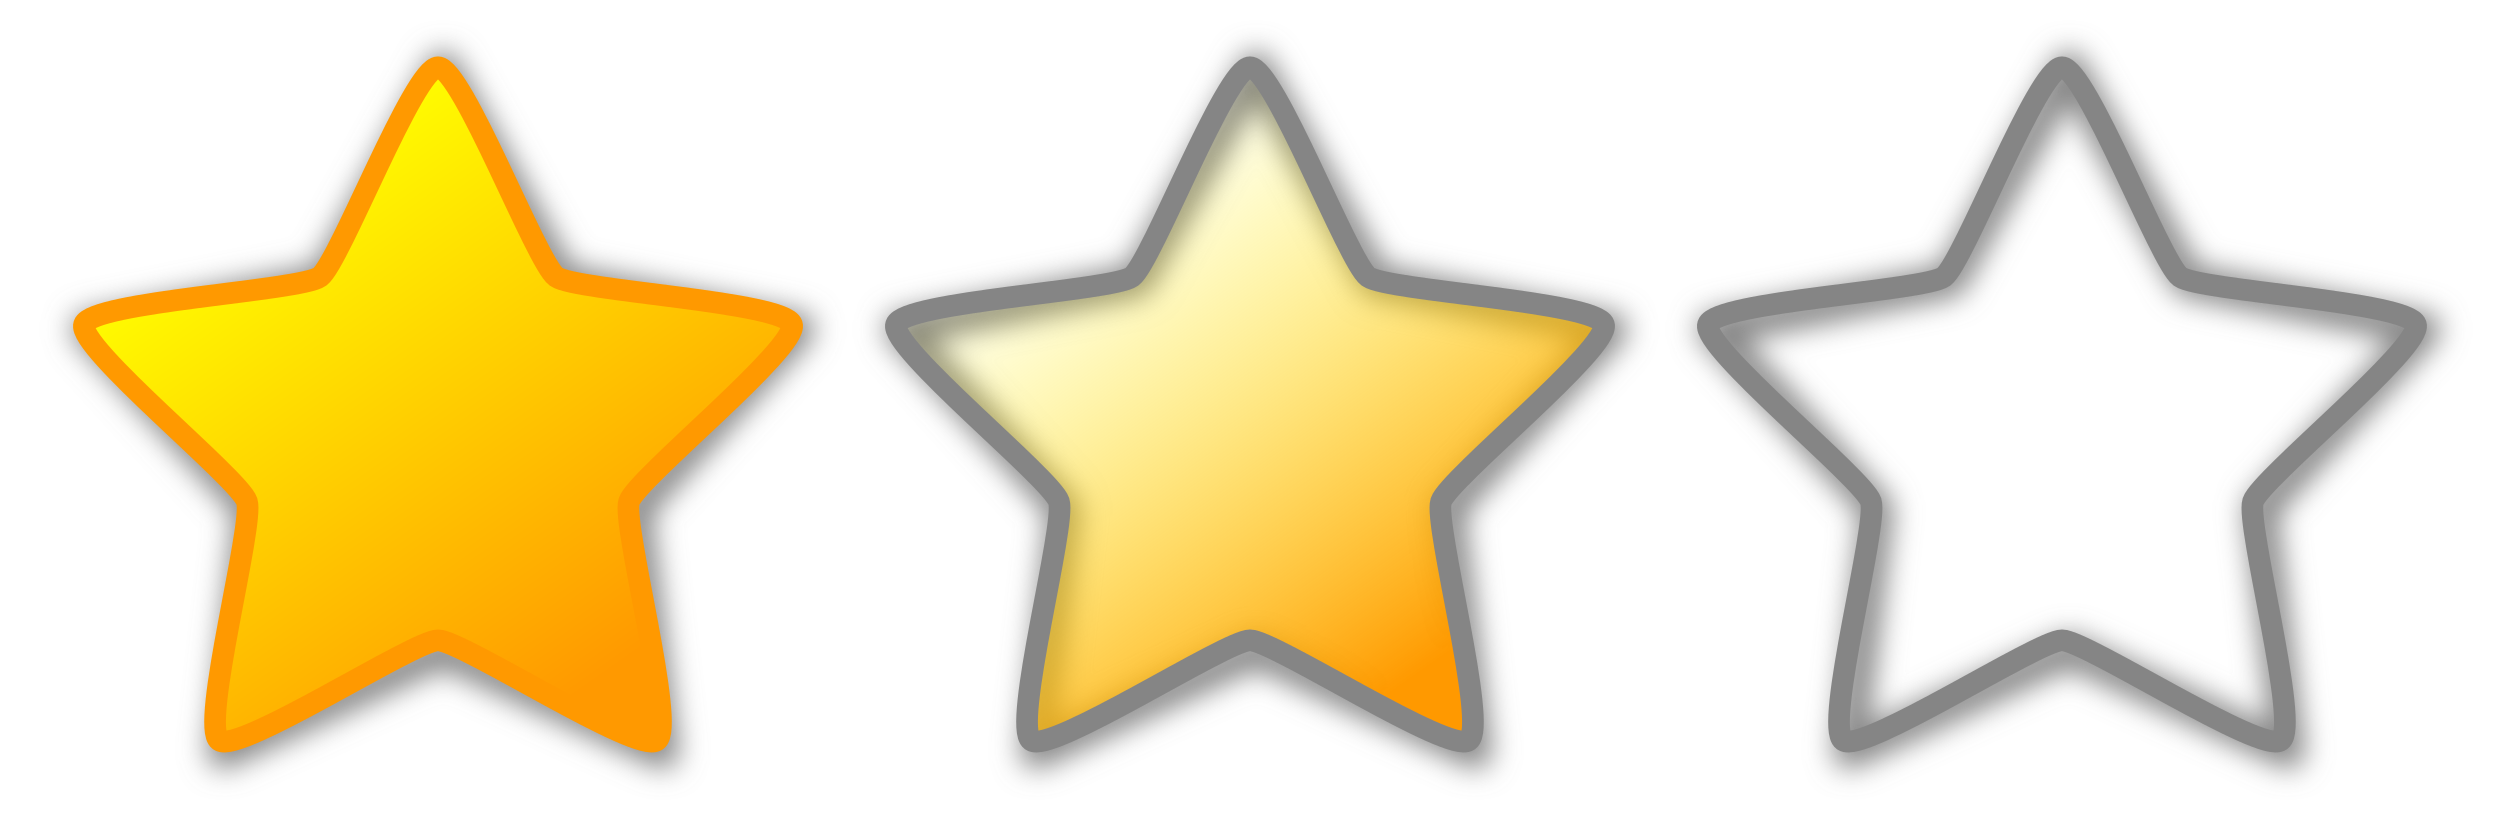
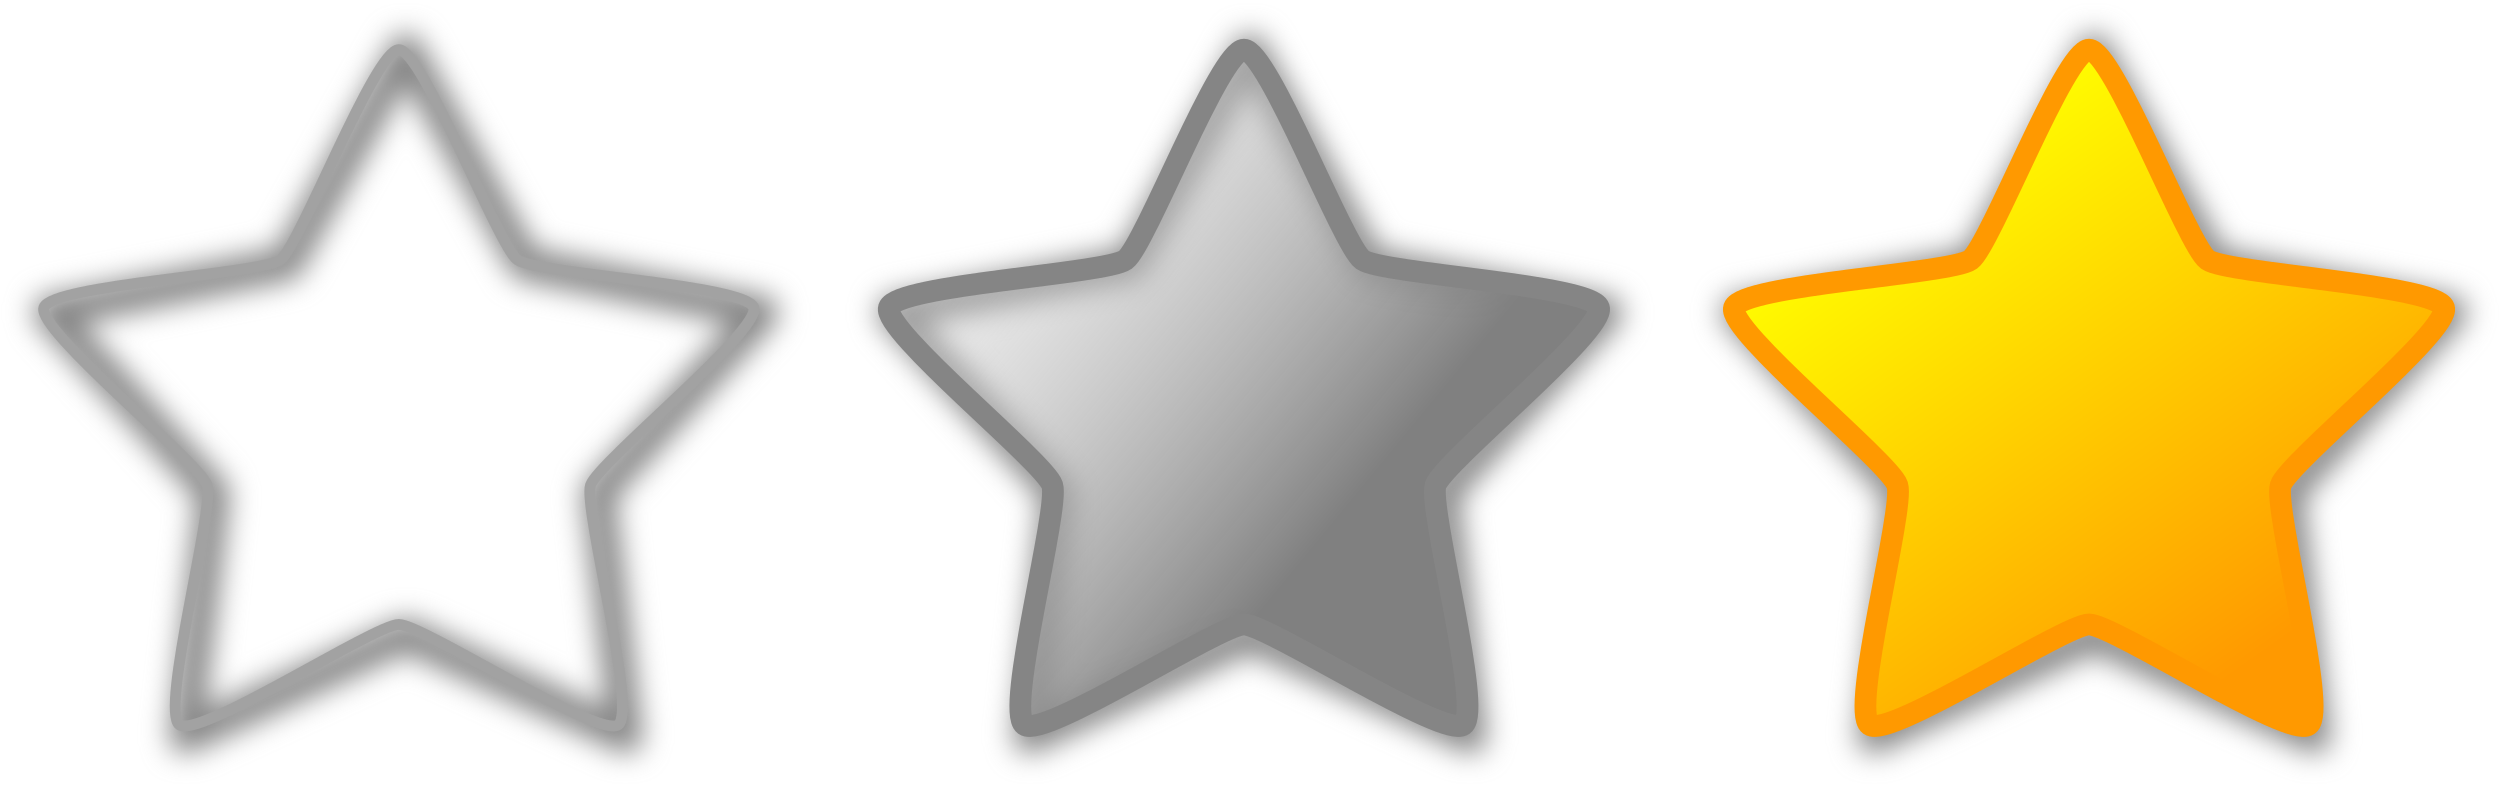
- <svg xmlns="http://www.w3.org/2000/svg" xmlns:xlink="http://www.w3.org/1999/xlink" width="1152.392" height="385.02" id="svg2" version="1.1">
+ <svg xmlns="http://www.w3.org/2000/svg" xmlns:xlink="http://www.w3.org/1999/xlink" width="1148.912" height="361.637" id="svg2" version="1.1">
  <defs id="defs4">
    <linearGradient id="linearGradient3917">
      <stop style="stop-color:#858585;stop-opacity:1;" offset="0" id="stop3919" />
      <stop style="stop-color:#000000;stop-opacity:0;" offset="1" id="stop3921" />
    </linearGradient>
    <linearGradient id="linearGradient3885">
      <stop style="stop-color:#808080;stop-opacity:1;" offset="0" id="stop3887" />
      <stop style="stop-color:#cecece;stop-opacity:1;" offset="1" id="stop3889" />
    </linearGradient>
    <linearGradient id="linearGradient3875">
-       <stop id="stop3877" offset="0" style="stop-color:#ff9900;stop-opacity:1;" />
-       <stop id="stop3879" offset="1" style="stop-color:#ffff00;stop-opacity:0;" />
+       <stop id="stop3877" offset="0" style="stop-color:#808080;stop-opacity:1;" />
+       <stop id="stop3879" offset="1" style="stop-color:#ffffff;stop-opacity:0;" />
    </linearGradient>
    <linearGradient id="linearGradient3755">
      <stop style="stop-color:#ff9900;stop-opacity:1;" offset="0" id="stop3757" />
      <stop style="stop-color:#ffff00;stop-opacity:1;" offset="1" id="stop3759" />
    </linearGradient>
    <linearGradient xlink:href="#linearGradient3755" id="linearGradient3761" x1="279.729" y1="456.977" x2="118.128" y2="226.262" gradientUnits="userSpaceOnUse" />
    <filter id="filter3859" color-interpolation-filters="sRGB">
      <feFlood id="feFlood3861" flood-opacity="0.5" flood-color="rgb(0,0,0)" result="flood" />
      <feComposite id="feComposite3863" in2="SourceGraphic" in="flood" operator="in" result="composite1" />
      <feGaussianBlur id="feGaussianBlur3865" stdDeviation="5" result="blur" />
      <feOffset id="feOffset3867" dx="7" dy="10" result="offset" />
      <feComposite id="feComposite3869" in2="offset" in="SourceGraphic" operator="over" result="composite2" />
    </filter>
    <linearGradient xlink:href="#linearGradient3875" id="linearGradient3873" gradientUnits="userSpaceOnUse" x1="279.729" y1="456.977" x2="118.128" y2="226.262" />
-     <filter id="filter3913">
+     <filter id="filter3913" color-interpolation-filters="sRGB">
      <feGaussianBlur stdDeviation="6.365" id="feGaussianBlur3915" />
    </filter>
+     <linearGradient xlink:href="#linearGradient3755" id="linearGradient3165" gradientUnits="userSpaceOnUse" x1="279.729" y1="456.977" x2="118.128" y2="226.262" />
+     <linearGradient xlink:href="#linearGradient3875" id="linearGradient3167" gradientUnits="userSpaceOnUse" x1="279.729" y1="456.977" x2="118.128" y2="226.262" />
+     <linearGradient xlink:href="#linearGradient3875" id="linearGradient3939" gradientUnits="userSpaceOnUse" x1="261.157" y1="375.548" x2="2.414" y2="162.691" />
  </defs>
-   <g id="layer1" transform="translate(214.0488,426.2836)">
-     <path style="fill:none;stroke:#858585;stroke-width:14.846;stroke-linejoin:round;stroke-miterlimit:4;stroke-opacity:1;stroke-dasharray:none;stroke-dashoffset:0;filter:url(#filter3913)" id="path3929" d="m 205.714,175.124 54.442,96.59 108.686,21.93 -75.039,81.626 12.73,110.144 -100.819,-46.143 -100.819,46.143 12.73,-110.144 -75.039,-81.626 108.686,-21.93 z" transform="matrix(1.004004,0,0,1.016765,533.1569,-573.0854)" />
-     <path style="fill:none;stroke:#858585;stroke-width:14.846;stroke-linejoin:round;stroke-miterlimit:4;stroke-opacity:1;stroke-dasharray:none;stroke-dashoffset:0;filter:url(#filter3913)" id="path3903" d="m 205.714,175.124 54.442,96.59 108.686,21.93 -75.039,81.626 12.73,110.144 -100.819,-46.143 -100.819,46.143 12.73,-110.144 -75.039,-81.626 108.686,-21.93 z" transform="matrix(1.004004,0,0,1.016765,158.3903,-573.0854)" />
-     <path transform="translate(156.4285,-570.395)" d="m 205.714,175.124 c 11.088,0 45.472,90.073 54.442,96.59 8.97,6.517 105.26,11.385 108.686,21.93 3.426,10.545 -71.613,71.081 -75.039,81.626 -3.426,10.545 21.7,103.626 12.73,110.144 -8.97,6.517 -89.731,-46.143 -100.819,-46.143 -11.088,0 -91.849,52.66 -100.819,46.143 -8.97,-6.517 16.156,-99.599 12.73,-110.144 -3.426,-10.545 -78.466,-71.081 -75.039,-81.626 3.426,-10.545 99.716,-15.412 108.686,-21.93 8.97,-6.517 43.355,-96.59 54.442,-96.59 z" id="path3871" style="fill:url(#linearGradient3873);fill-opacity:1;stroke:#858585;stroke-width:10;stroke-linejoin:round;stroke-miterlimit:4;stroke-opacity:1;stroke-dasharray:none;stroke-dashoffset:0" />
-     <path style="fill:none;stroke:#858585;stroke-width:10;stroke-linejoin:round;stroke-miterlimit:4;stroke-opacity:1;stroke-dasharray:none;stroke-dashoffset:0" id="path3881" d="m 205.714,175.124 c 11.088,0 45.472,90.073 54.442,96.59 8.97,6.517 105.26,11.385 108.686,21.93 3.426,10.545 -71.613,71.081 -75.039,81.626 -3.426,10.545 21.7,103.626 12.73,110.144 -8.97,6.517 -89.731,-46.143 -100.819,-46.143 -11.088,0 -91.849,52.66 -100.819,46.143 -8.97,-6.517 16.156,-99.599 12.73,-110.144 -3.426,-10.545 -78.466,-71.081 -75.039,-81.626 3.426,-10.545 99.716,-15.412 108.686,-21.93 8.97,-6.517 43.355,-96.59 54.442,-96.59 z" transform="translate(530.7143,-570.395)" />
-     <path transform="matrix(1.004004,0,0,1.016765,-216.3763,-573.0854)" d="m 205.714,175.124 54.442,96.59 108.686,21.93 -75.039,81.626 12.73,110.144 -100.819,-46.143 -100.819,46.143 12.73,-110.144 -75.039,-81.626 108.686,-21.93 z" id="path3927" style="fill:none;stroke:#858585;stroke-width:14.846;stroke-linejoin:round;stroke-miterlimit:4;stroke-opacity:1;stroke-dasharray:none;stroke-dashoffset:0;filter:url(#filter3913)" />
-     <path style="fill:url(#linearGradient3761);fill-opacity:1;stroke:#ff9900;stroke-width:10;stroke-linejoin:round;stroke-miterlimit:4;stroke-opacity:1;stroke-dasharray:none;stroke-dashoffset:0" id="path2985" d="m 205.714,175.124 c 11.088,0 45.472,90.073 54.442,96.59 8.97,6.517 105.26,11.385 108.686,21.93 3.426,10.545 -71.613,71.081 -75.039,81.626 -3.426,10.545 21.7,103.626 12.73,110.144 -8.97,6.517 -89.731,-46.143 -100.819,-46.143 -11.088,0 -91.849,52.66 -100.819,46.143 -8.97,-6.517 16.156,-99.599 12.73,-110.144 -3.426,-10.545 -78.466,-71.081 -75.039,-81.626 3.426,-10.545 99.716,-15.412 108.686,-21.93 8.97,-6.517 43.355,-96.59 54.442,-96.59 z" transform="translate(-217.8571,-570.395)" />
+   <g id="layer1" transform="translate(210.5333,418.0953)">
+     <path style="fill:none;stroke:#858585;stroke-width:14.846;stroke-linejoin:round;stroke-miterlimit:4;stroke-opacity:1;stroke-dasharray:none;stroke-dashoffset:0;filter:url(#filter3913)" id="path3903" d="m 205.714,175.124 54.442,96.59 108.686,21.93 -75.039,81.626 12.73,110.144 -100.819,-46.143 -100.819,46.143 12.73,-110.144 -75.039,-81.626 108.686,-21.93 z" transform="matrix(1.004004,0,0,1.016765,157.3802,-573.0854)" />
+     <path transform="translate(155.4184,-570.395)" d="m 205.714,175.124 c 11.088,0 45.472,90.073 54.442,96.59 8.97,6.517 105.26,11.385 108.686,21.93 3.426,10.545 -71.613,71.081 -75.039,81.626 -3.426,10.545 21.7,103.626 12.73,110.144 -8.97,6.517 -89.731,-46.143 -100.819,-46.143 -11.088,0 -91.849,52.66 -100.819,46.143 -8.97,-6.517 16.156,-99.599 12.73,-110.144 -3.426,-10.545 -78.466,-71.081 -75.039,-81.626 3.426,-10.545 99.716,-15.412 108.686,-21.93 8.97,-6.517 43.355,-96.59 54.442,-96.59 z" id="path3871" style="fill:url(#linearGradient3939);fill-opacity:1;stroke:#858585;stroke-width:10;stroke-linejoin:round;stroke-miterlimit:4;stroke-opacity:1;stroke-dasharray:none;stroke-dashoffset:0" />
+     <g id="g3153" transform="translate(-763.6753,0)">
+       <path transform="matrix(1.004004,0,0,1.016765,533.1569,-573.0854)" d="m 205.714,175.124 54.442,96.59 108.686,21.93 -75.039,81.626 12.73,110.144 -100.819,-46.143 -100.819,46.143 12.73,-110.144 -75.039,-81.626 108.686,-21.93 z" id="path3929" style="fill:none;stroke:#858585;stroke-width:14.846;stroke-linejoin:round;stroke-miterlimit:4;stroke-opacity:1;stroke-dasharray:none;stroke-dashoffset:0;filter:url(#filter3913)" />
+       <path transform="translate(530.7143,-570.395)" d="m 205.714,175.124 c 11.088,0 45.472,90.073 54.442,96.59 8.97,6.517 105.26,11.385 108.686,21.93 3.426,10.545 -71.613,71.081 -75.039,81.626 -3.426,10.545 21.7,103.626 12.73,110.144 -8.97,6.517 -89.731,-46.143 -100.819,-46.143 -11.088,0 -91.849,52.66 -100.819,46.143 -8.97,-6.517 16.156,-99.599 12.73,-110.144 -3.426,-10.545 -78.466,-71.081 -75.039,-81.626 3.426,-10.545 99.716,-15.412 108.686,-21.93 8.97,-6.517 43.355,-96.59 54.442,-96.59 z" id="path3881" style="fill:none;stroke:#a2a2a2;stroke-width:5;stroke-linejoin:round;stroke-miterlimit:4;stroke-opacity:1;stroke-dasharray:none;stroke-dashoffset:0" />
+     </g>
+     <g id="g3161" transform="translate(761.655,0)">
+       <path style="fill:none;stroke:#858585;stroke-width:14.846;stroke-linejoin:round;stroke-miterlimit:4;stroke-opacity:1;stroke-dasharray:none;stroke-dashoffset:0;filter:url(#filter3913)" id="path3927" d="m 205.714,175.124 54.442,96.59 108.686,21.93 -75.039,81.626 12.73,110.144 -100.819,-46.143 -100.819,46.143 12.73,-110.144 -75.039,-81.626 108.686,-21.93 z" transform="matrix(1.004004,0,0,1.016765,-216.3763,-573.0854)" />
+       <path transform="translate(-217.8571,-570.395)" d="m 205.714,175.124 c 11.088,0 45.472,90.073 54.442,96.59 8.97,6.517 105.26,11.385 108.686,21.93 3.426,10.545 -71.613,71.081 -75.039,81.626 -3.426,10.545 21.7,103.626 12.73,110.144 -8.97,6.517 -89.731,-46.143 -100.819,-46.143 -11.088,0 -91.849,52.66 -100.819,46.143 -8.97,-6.517 16.156,-99.599 12.73,-110.144 -3.426,-10.545 -78.466,-71.081 -75.039,-81.626 3.426,-10.545 99.716,-15.412 108.686,-21.93 8.97,-6.517 43.355,-96.59 54.442,-96.59 z" id="path2985" style="fill:url(#linearGradient3165);fill-opacity:1;stroke:#ff9900;stroke-width:10;stroke-linejoin:round;stroke-miterlimit:4;stroke-opacity:1;stroke-dasharray:none;stroke-dashoffset:0" />
+     </g>
  </g>
</svg>
